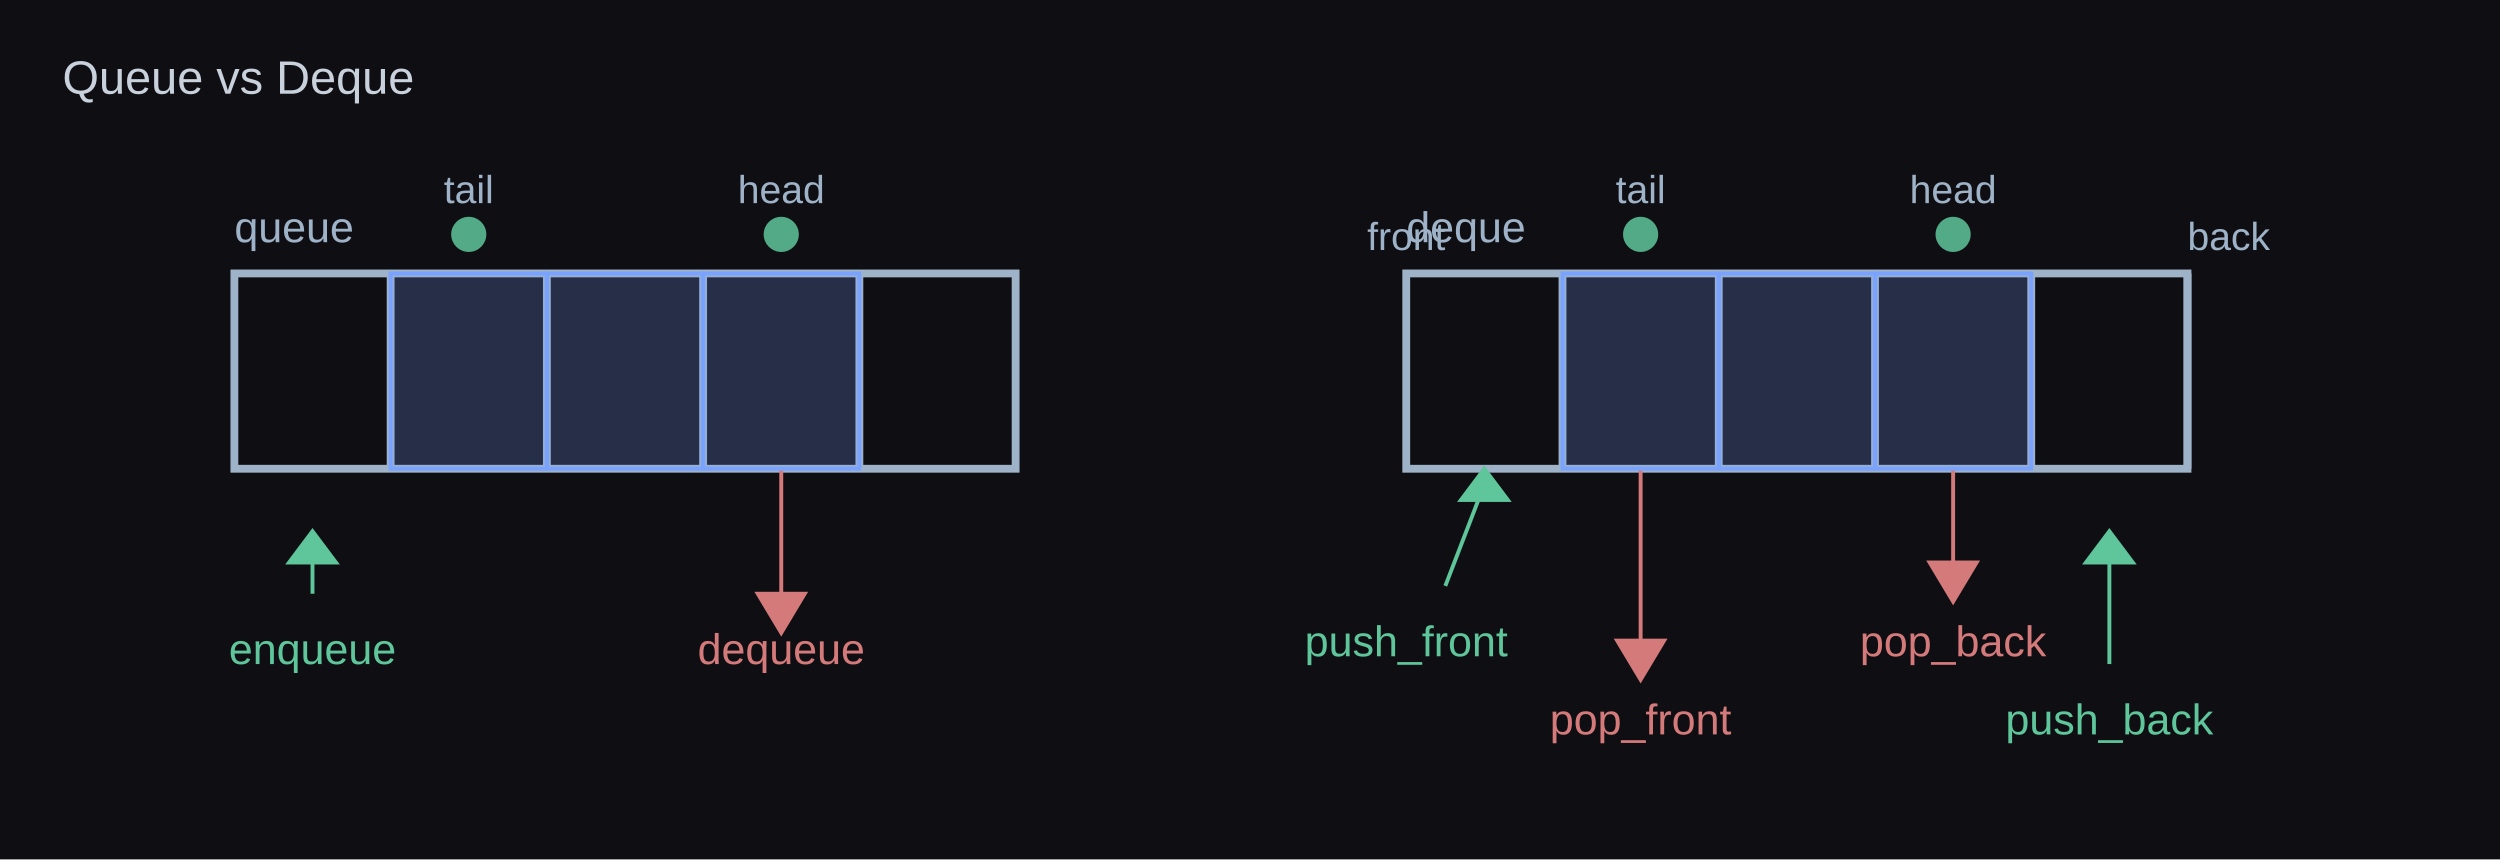
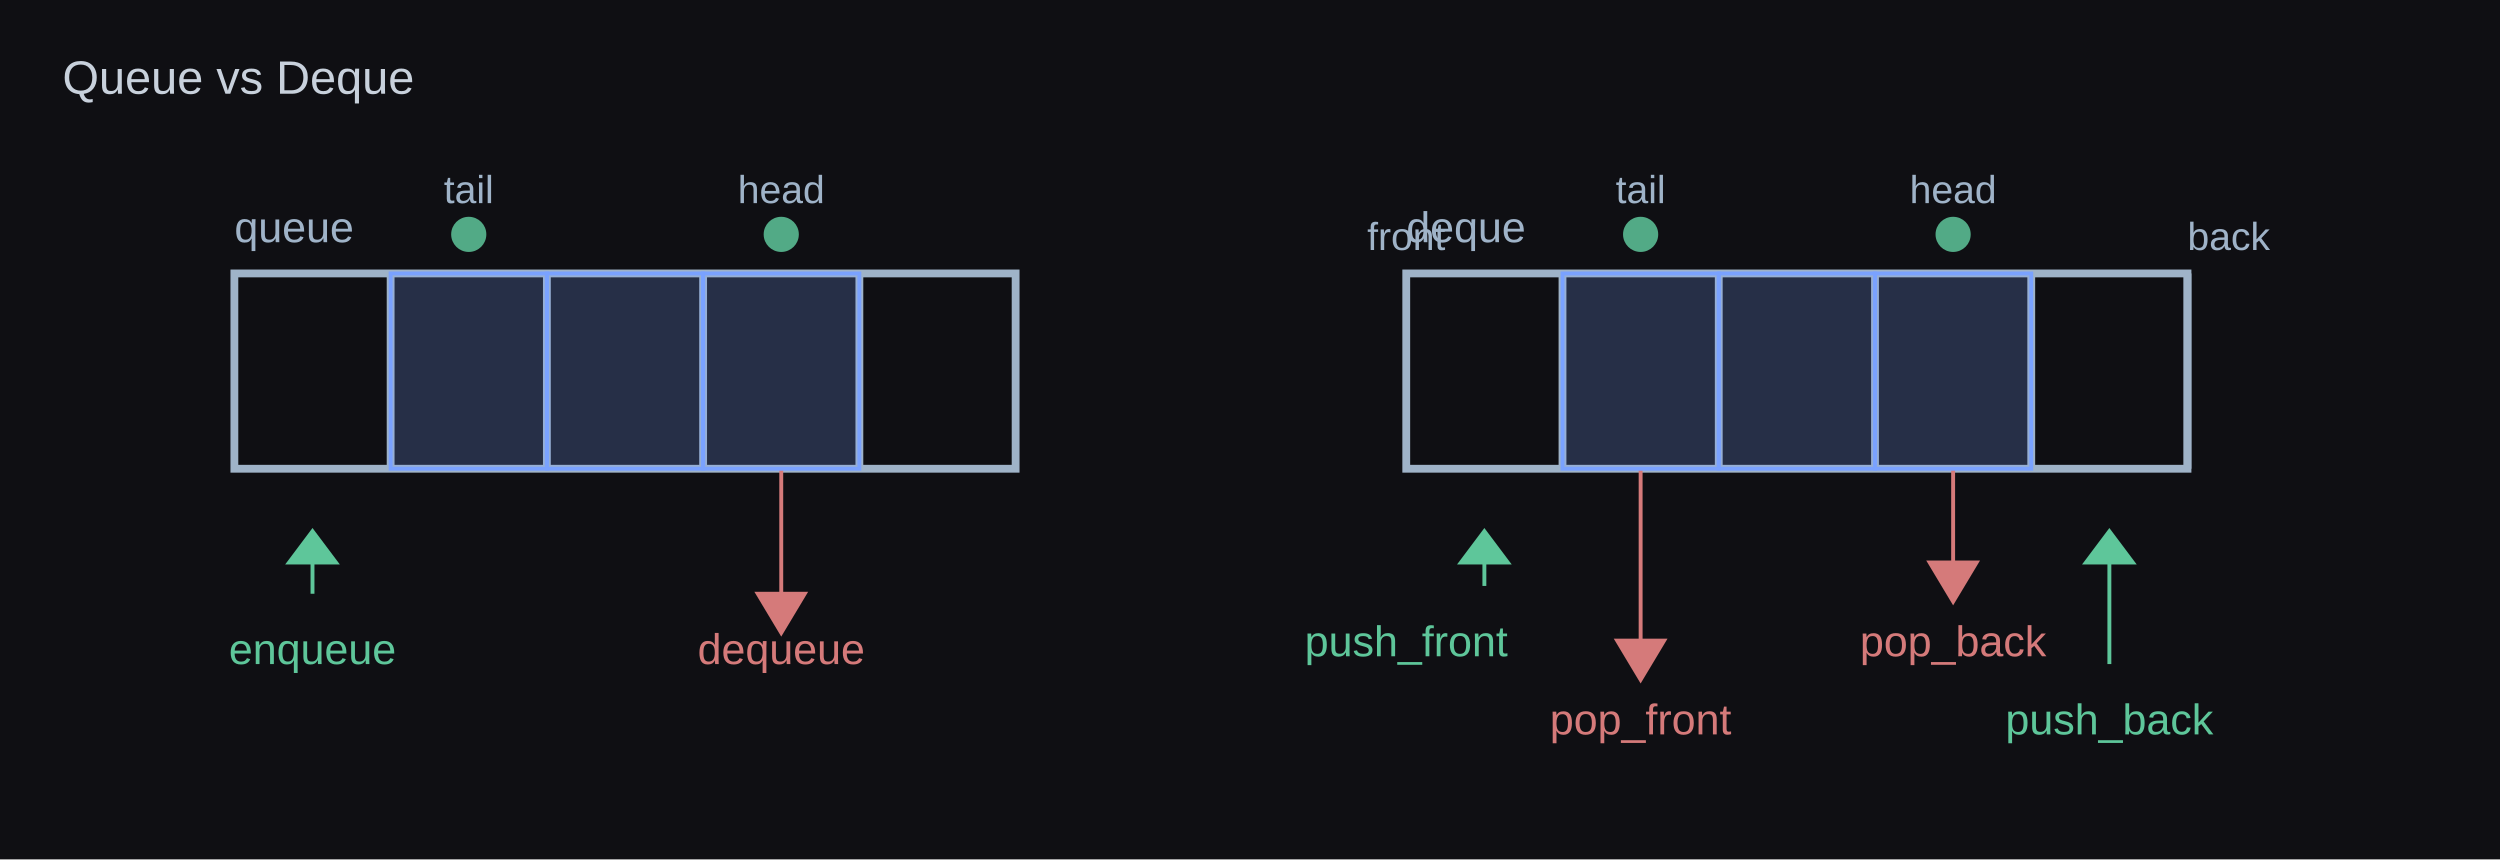
<svg xmlns="http://www.w3.org/2000/svg" width="640" height="220" viewBox="0 0 640 220">
  <rect x="0" y="0" width="640" height="220" fill="#0f0f13" />
  <g font-family="Verdana,Arial,sans-serif" font-size="12" fill="#c8d1dc">
    <text x="16" y="24">Queue vs Deque</text>
  </g>
  <g fill="none" stroke="#9fb3c8" stroke-width="2">
    <rect x="60" y="70" width="200" height="50" />
    <line x1="100" y1="70" x2="100" y2="120" />
    <line x1="140" y1="70" x2="140" y2="120" />
    <line x1="180" y1="70" x2="180" y2="120" />
    <line x1="220" y1="70" x2="220" y2="120" />
  </g>
  <g stroke="#5ec69a" fill="#5ec69a">
    <line x1="80" y1="152" x2="80" y2="138" />
    <polygon points="74,144 86,144 80,136" />
  </g>
  <g stroke="#d57a7a" fill="#d57a7a">
    <line x1="200" y1="120" x2="200" y2="152" />
    <polygon points="194,152 206,152 200,162" />
  </g>
  <g font-family="Verdana,Arial,sans-serif" font-size="11">
    <text x="80" y="170" text-anchor="middle" fill="#5ec69a">enqueue</text>
    <text x="200" y="170" text-anchor="middle" fill="#d57a7a">dequeue</text>
  </g>
  <g font-family="Verdana,Arial,sans-serif" font-size="11" fill="#9fb3c8">
    <text x="60" y="62">queue</text>
  </g>
  <g fill="rgba(122,162,255,0.22)" stroke="#7aa2ff">
    <rect x="100" y="70" width="40" height="50" />
    <rect x="140" y="70" width="40" height="50" />
    <rect x="180" y="70" width="40" height="50" />
  </g>
  <g fill="none" stroke="#9fb3c8" stroke-width="2">
    <rect x="360" y="70" width="200" height="50" />
    <line x1="400" y1="70" x2="400" y2="120" />
    <line x1="440" y1="70" x2="440" y2="120" />
    <line x1="480" y1="70" x2="480" y2="120" />
    <line x1="520" y1="70" x2="520" y2="120" />
    <line x1="560" y1="70" x2="560" y2="120" />
  </g>
  <g stroke="#5ec69a" fill="#5ec69a">
-     <line x1="370" y1="150" x2="380" y2="124" />
-     <polygon points="374,128 386,128 380,120" />
+     <line x1="380" y1="150" x2="380" y2="144" />
+     <polygon points="374,144 386,144 380,136" />
    <line x1="540" y1="170" x2="540" y2="140" />
    <polygon points="534,144 546,144 540,136" />
  </g>
  <g stroke="#d57a7a" fill="#d57a7a">
    <line x1="420" y1="120" x2="420" y2="164" />
    <polygon points="414,164 426,164 420,174" />
    <line x1="500" y1="120" x2="500" y2="144" />
    <polygon points="494,144 506,144 500,154" />
  </g>
  <g font-family="Verdana,Arial,sans-serif" font-size="11">
    <text x="360" y="168" text-anchor="middle" fill="#5ec69a">push_front</text>
    <text x="420" y="188" text-anchor="middle" fill="#d57a7a">pop_front</text>
    <text x="500" y="168" text-anchor="middle" fill="#d57a7a">pop_back</text>
    <text x="540" y="188" text-anchor="middle" fill="#5ec69a">push_back</text>
  </g>
  <g font-family="Verdana,Arial,sans-serif" font-size="10" fill="#9fb3c8">
    <text x="350" y="64">front</text>
    <text x="560" y="64">back</text>
  </g>
  <g font-family="Verdana,Arial,sans-serif" font-size="11" fill="#9fb3c8">
    <text x="360" y="62">deque</text>
  </g>
  <g fill="rgba(122,162,255,0.22)" stroke="#7aa2ff">
    <rect x="400" y="70" width="40" height="50" />
    <rect x="440" y="70" width="40" height="50" />
    <rect x="480" y="70" width="40" height="50" />
  </g>
  <g fill="#5ec69a" stroke="#5ec69a" opacity="0.85">
    <circle cx="120" cy="60" r="4" />
    <circle cx="200" cy="60" r="4" />
  </g>
  <g font-family="Verdana,Arial,sans-serif" font-size="10" fill="#9fb3c8" text-anchor="middle">
    <text x="120" y="52">tail</text>
    <text x="200" y="52">head</text>
  </g>
  <g fill="#5ec69a" stroke="#5ec69a" opacity="0.85">
    <circle cx="420" cy="60" r="4" />
    <circle cx="500" cy="60" r="4" />
  </g>
  <g font-family="Verdana,Arial,sans-serif" font-size="10" fill="#9fb3c8" text-anchor="middle">
    <text x="420" y="52">tail</text>
    <text x="500" y="52">head</text>
  </g>
</svg>
